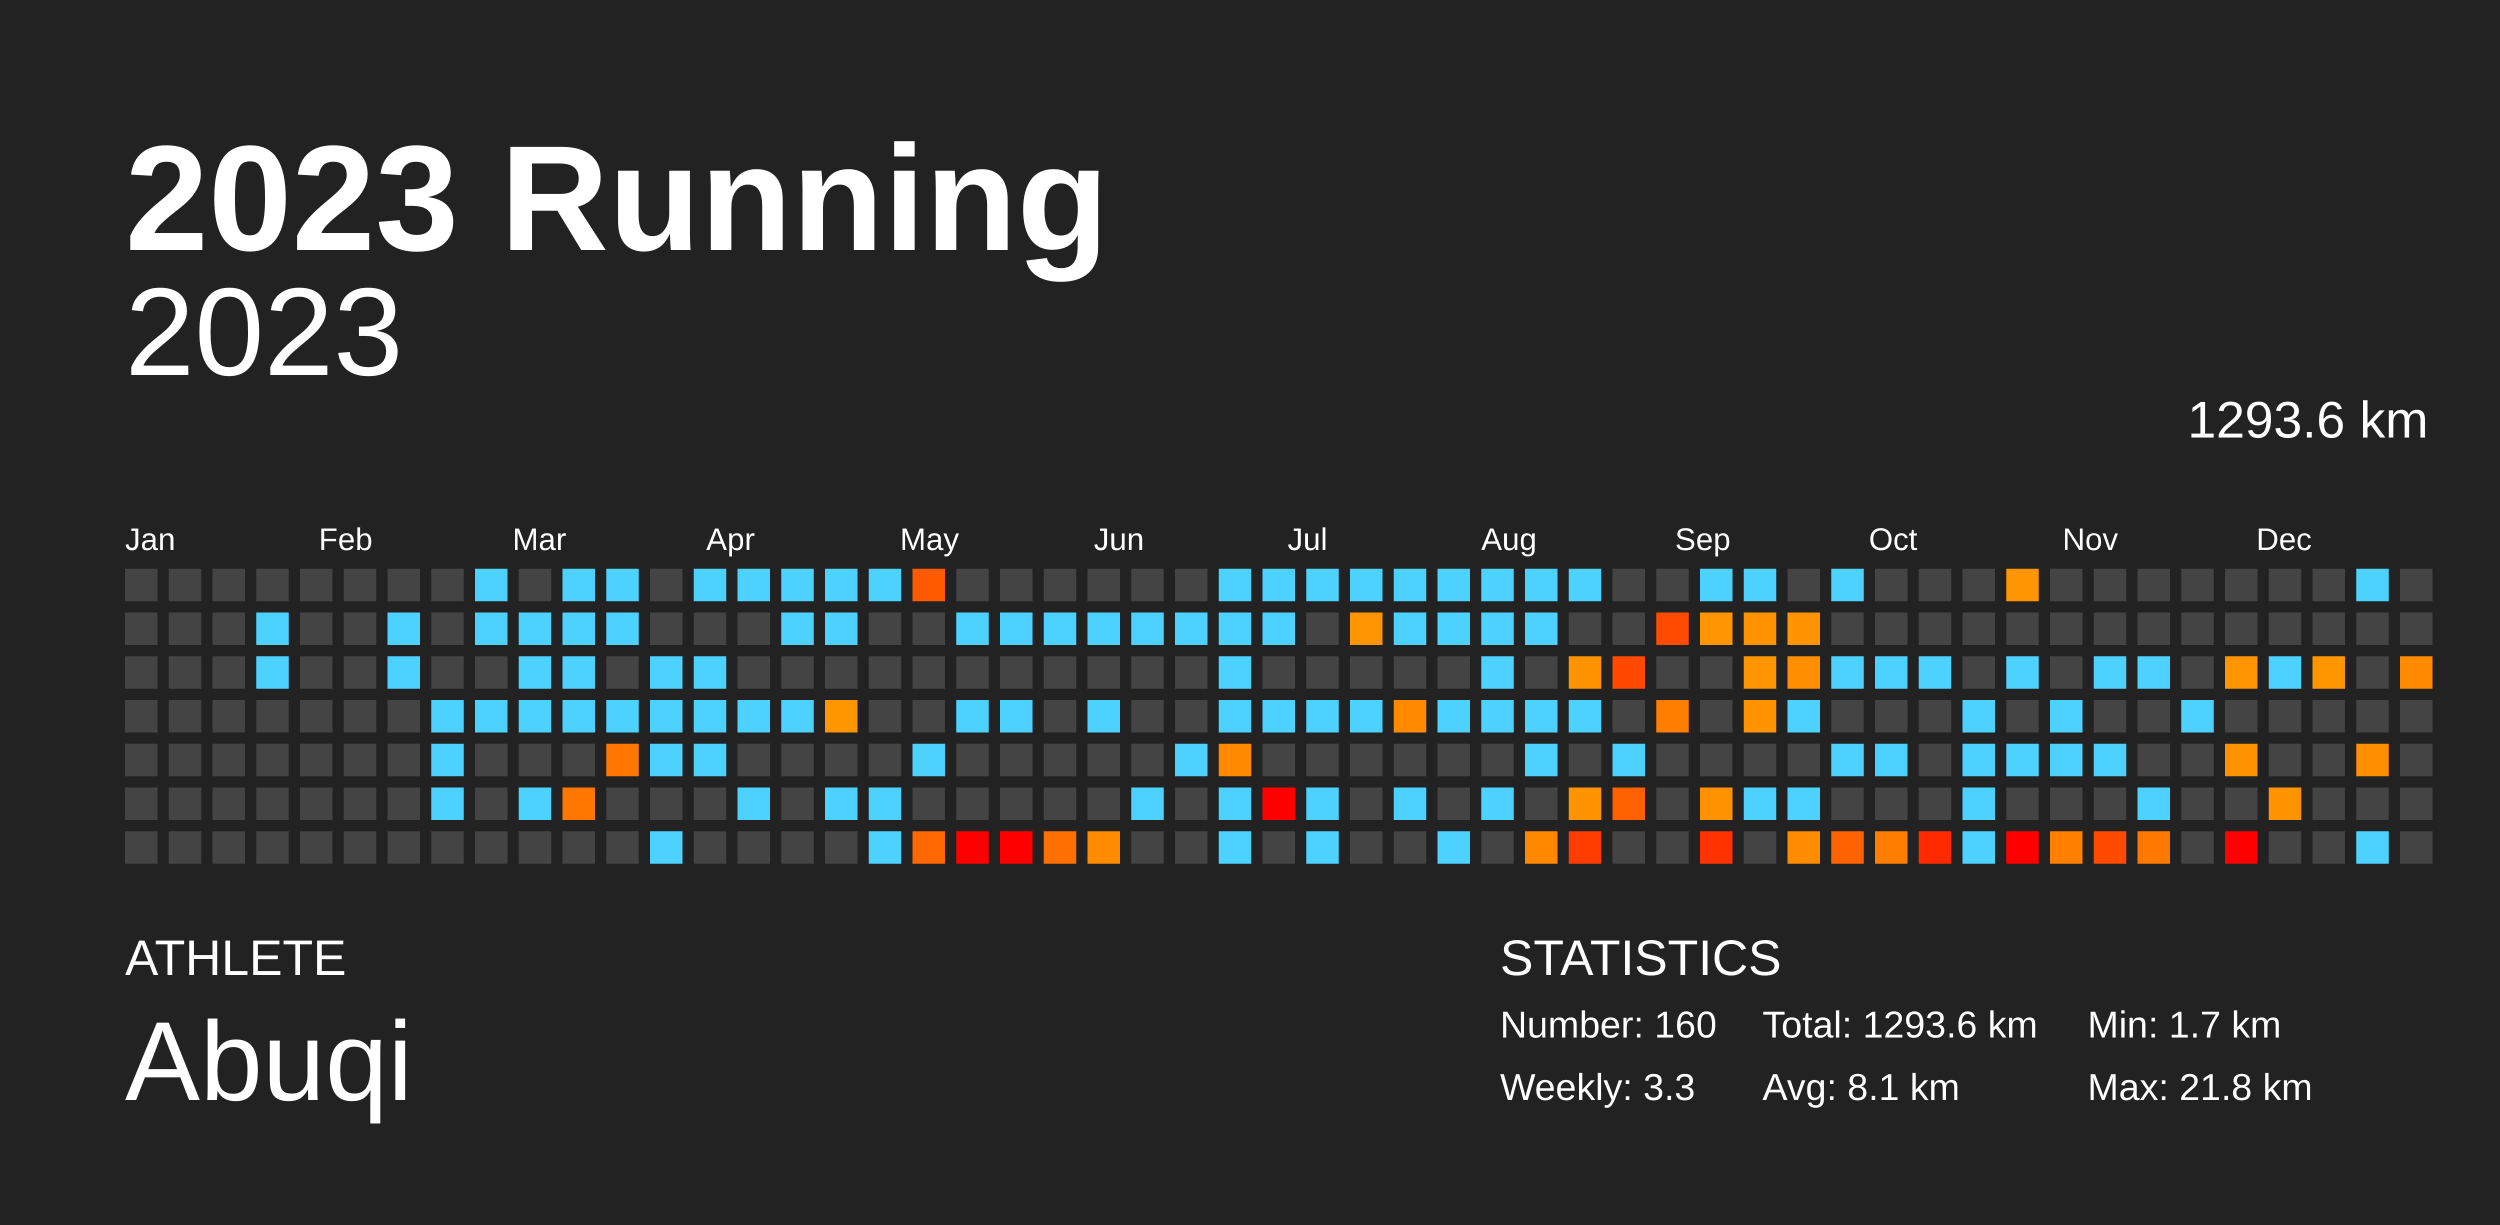
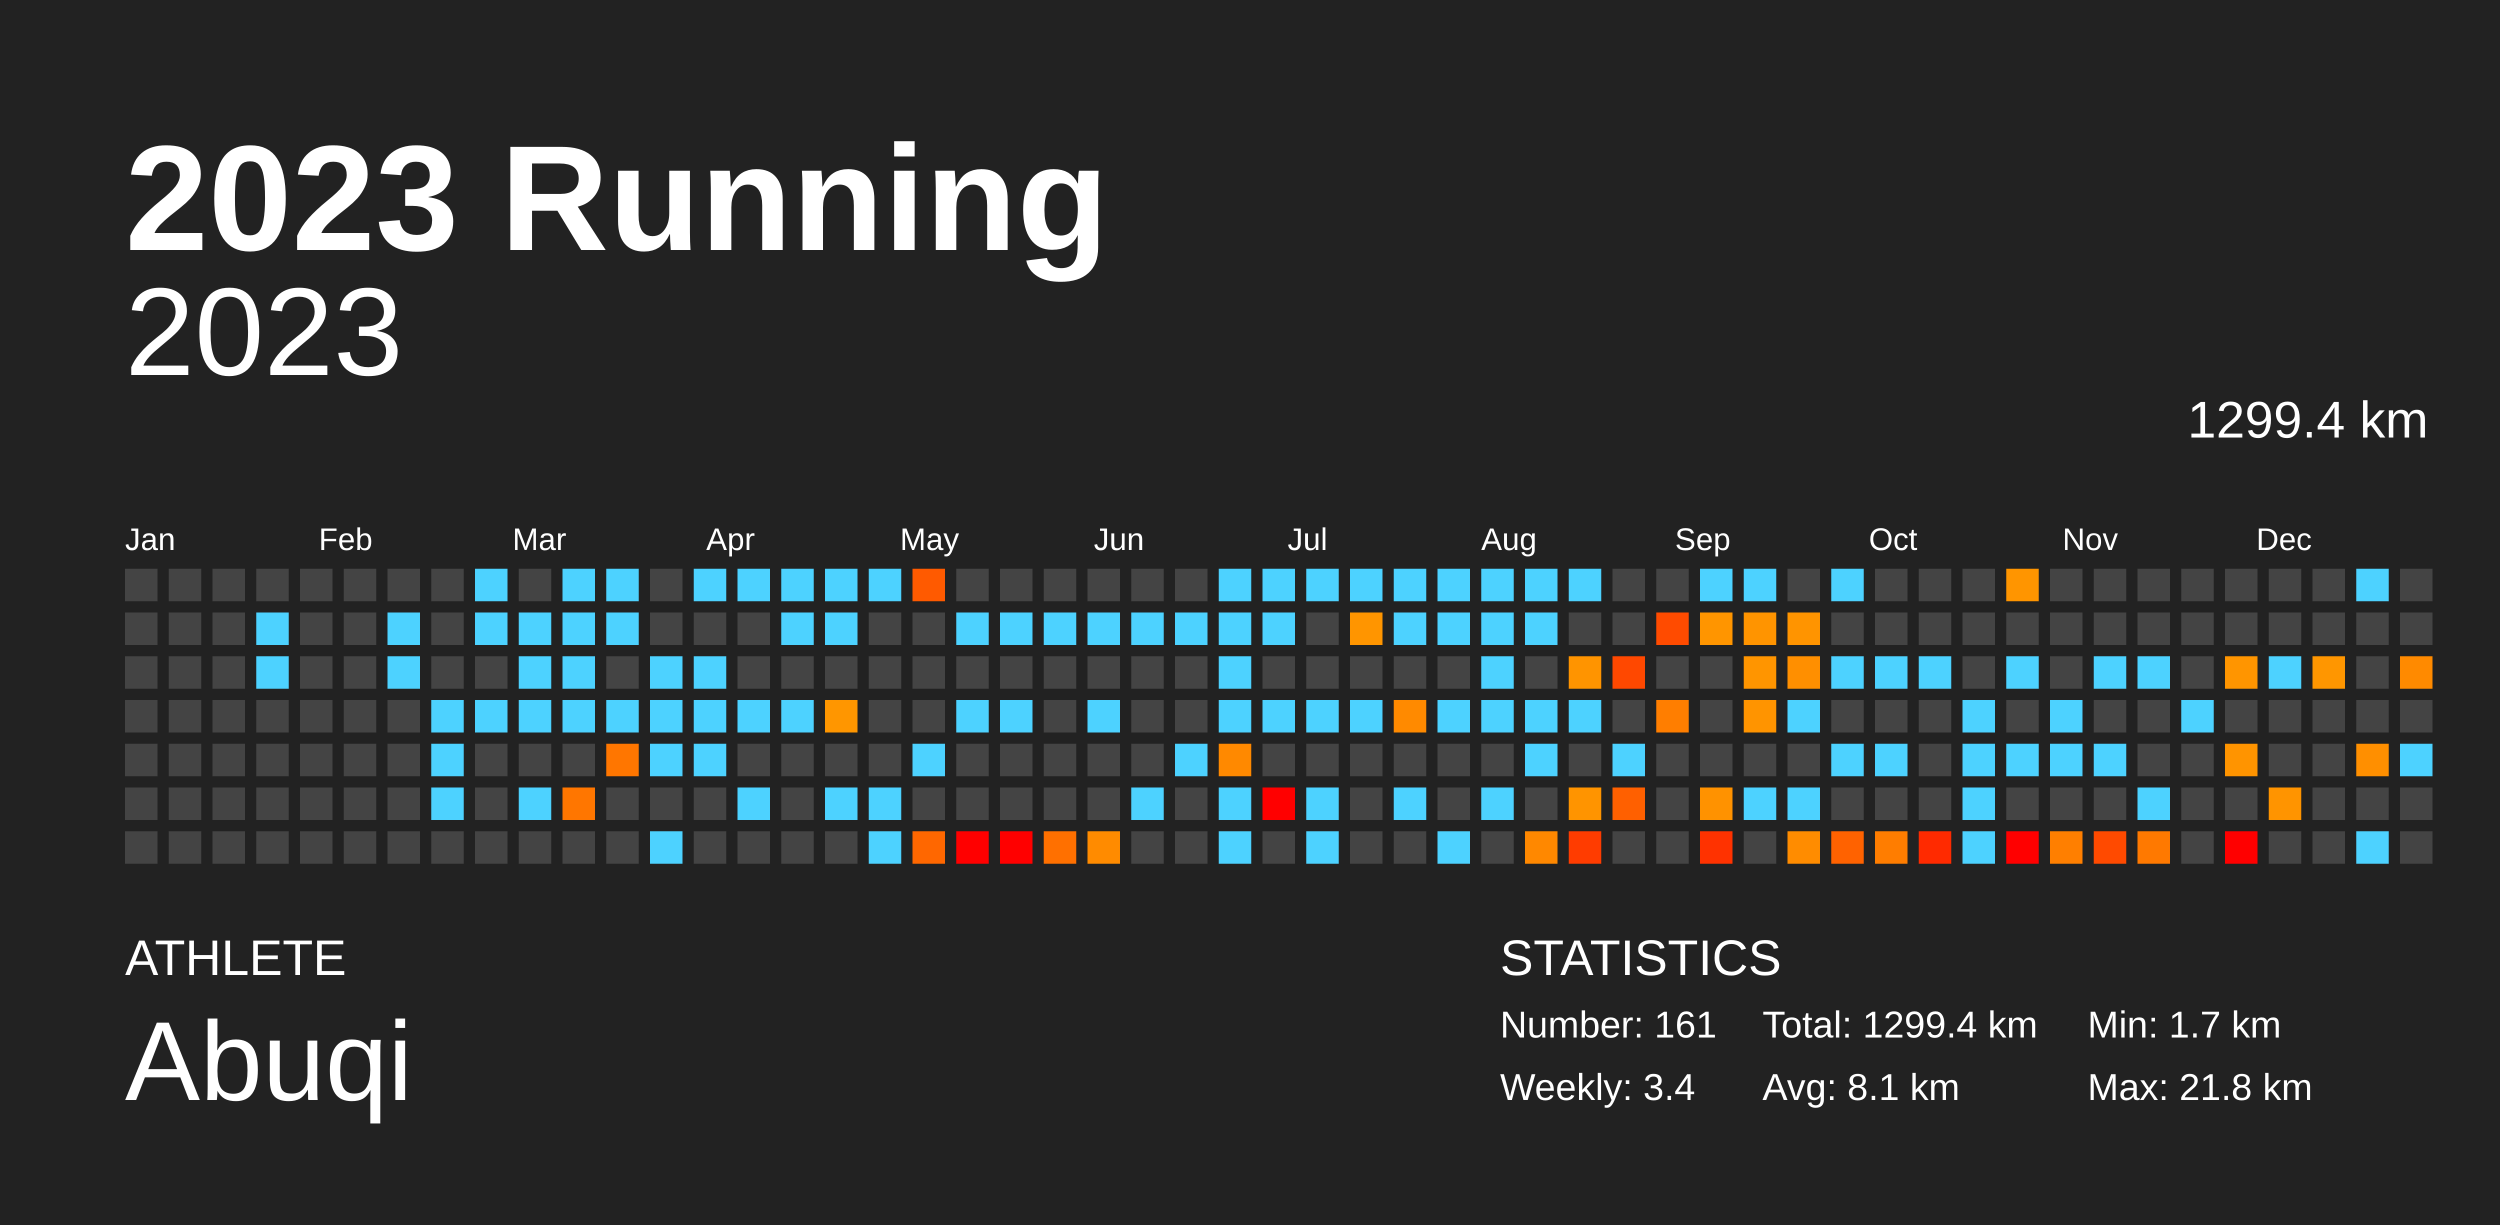
<svg xmlns="http://www.w3.org/2000/svg" baseProfile="full" height="98mm" version="1.1" viewBox="0,0,200,98" width="200mm">
  <defs />
  <rect fill="#222222" height="98" width="200" x="0" y="0" />
  <text fill="#FFFFFF" style="font-size:12px; font-family:Arial; font-weight:bold;" x="10" y="20">2023 Running</text>
  <text fill="#FFFFFF" style="font-size:4px; font-family:Arial" x="10" y="78">ATHLETE</text>
  <text fill="#FFFFFF" style="font-size:9px; font-family:Arial" x="10" y="88">Abuqi</text>
  <text fill="#FFFFFF" style="font-size:4px; font-family:Arial" x="120" y="78">STATISTICS</text>
-   <text fill="#FFFFFF" style="font-size:3px; font-family:Arial" x="120" y="83">Number: 160</text>
-   <text fill="#FFFFFF" style="font-size:3px; font-family:Arial" x="120" y="88">Weekly: 3.3</text>
-   <text fill="#FFFFFF" style="font-size:3px; font-family:Arial" x="141" y="83">Total: 1293.6 km</text>
+   <text fill="#FFFFFF" style="font-size:3px; font-family:Arial" x="120" y="83">Number: 161</text>
+   <text fill="#FFFFFF" style="font-size:3px; font-family:Arial" x="120" y="88">Weekly: 3.4</text>
+   <text fill="#FFFFFF" style="font-size:3px; font-family:Arial" x="141" y="83">Total: 1299.4 km</text>
  <text fill="#FFFFFF" style="font-size:3px; font-family:Arial" x="141" y="88">Avg: 8.1 km</text>
  <text fill="#FFFFFF" style="font-size:3px; font-family:Arial" x="167" y="83">Min: 1.7 km</text>
  <text fill="#FFFFFF" style="font-size:3px; font-family:Arial" x="167" y="88">Max: 21.8 km</text>
  <text alignment-baseline="hanging" fill="#FFFFFF" style="font-size:10.0px; font-family:Arial;" x="10" y="30">2023</text>
-   <text alignment-baseline="hanging" fill="#FFFFFF" style="font-size:4.125px; font-family:Arial;" x="175" y="35">1293.6 km</text>
+   <text alignment-baseline="hanging" fill="#FFFFFF" style="font-size:4.125px; font-family:Arial;" x="175" y="35">1299.4 km</text>
  <text fill="#FFFFFF" style="font-size:2.5px; font-family:Arial" x="10.0" y="44">Jan</text>
  <text fill="#FFFFFF" style="font-size:2.5px; font-family:Arial" x="25.5" y="44">Feb</text>
  <text fill="#FFFFFF" style="font-size:2.5px; font-family:Arial" x="41.0" y="44">Mar</text>
  <text fill="#FFFFFF" style="font-size:2.5px; font-family:Arial" x="56.5" y="44">Apr</text>
  <text fill="#FFFFFF" style="font-size:2.5px; font-family:Arial" x="72.0" y="44">May</text>
  <text fill="#FFFFFF" style="font-size:2.5px; font-family:Arial" x="87.5" y="44">Jun</text>
  <text fill="#FFFFFF" style="font-size:2.5px; font-family:Arial" x="103.0" y="44">Jul</text>
  <text fill="#FFFFFF" style="font-size:2.5px; font-family:Arial" x="118.5" y="44">Aug</text>
  <text fill="#FFFFFF" style="font-size:2.5px; font-family:Arial" x="134.0" y="44">Sep</text>
  <text fill="#FFFFFF" style="font-size:2.5px; font-family:Arial" x="149.5" y="44">Oct</text>
  <text fill="#FFFFFF" style="font-size:2.5px; font-family:Arial" x="165.0" y="44">Nov</text>
  <text fill="#FFFFFF" style="font-size:2.5px; font-family:Arial" x="180.5" y="44">Dec</text>
  <rect fill="#444444" height="2.6" width="2.6" x="10.0" y="45.5" />
  <rect fill="#444444" height="2.6" width="2.6" x="10.0" y="49.0" />
  <rect fill="#444444" height="2.6" width="2.6" x="10.0" y="52.5" />
  <rect fill="#444444" height="2.6" width="2.6" x="10.0" y="56.0" />
  <rect fill="#444444" height="2.6" width="2.6" x="10.0" y="59.5" />
  <rect fill="#444444" height="2.6" width="2.6" x="10.0" y="63.0" />
  <rect fill="#444444" height="2.6" width="2.6" x="10.0" y="66.5" />
  <rect fill="#444444" height="2.6" width="2.6" x="13.5" y="45.5" />
  <rect fill="#444444" height="2.6" width="2.6" x="13.5" y="49.0" />
  <rect fill="#444444" height="2.6" width="2.6" x="13.5" y="52.5" />
  <rect fill="#444444" height="2.6" width="2.6" x="13.5" y="56.0" />
  <rect fill="#444444" height="2.6" width="2.6" x="13.5" y="59.5" />
  <rect fill="#444444" height="2.6" width="2.6" x="13.5" y="63.0" />
  <rect fill="#444444" height="2.6" width="2.6" x="13.5" y="66.5" />
  <rect fill="#444444" height="2.6" width="2.6" x="17.0" y="45.5" />
  <rect fill="#444444" height="2.6" width="2.6" x="17.0" y="49.0" />
  <rect fill="#444444" height="2.6" width="2.6" x="17.0" y="52.5" />
  <rect fill="#444444" height="2.6" width="2.6" x="17.0" y="56.0" />
  <rect fill="#444444" height="2.6" width="2.6" x="17.0" y="59.5" />
  <rect fill="#444444" height="2.6" width="2.6" x="17.0" y="63.0" />
  <rect fill="#444444" height="2.6" width="2.6" x="17.0" y="66.5" />
  <rect fill="#444444" height="2.6" width="2.6" x="20.5" y="45.5" />
  <rect fill="#4dd2ff" height="2.6" width="2.6" x="20.5" y="49.0" />
  <rect fill="#4dd2ff" height="2.6" width="2.6" x="20.5" y="52.5" />
  <rect fill="#444444" height="2.6" width="2.6" x="20.5" y="56.0" />
  <rect fill="#444444" height="2.6" width="2.6" x="20.5" y="59.5" />
  <rect fill="#444444" height="2.6" width="2.6" x="20.5" y="63.0" />
  <rect fill="#444444" height="2.6" width="2.6" x="20.5" y="66.5" />
  <rect fill="#444444" height="2.6" width="2.6" x="24.0" y="45.5" />
  <rect fill="#444444" height="2.6" width="2.6" x="24.0" y="49.0" />
  <rect fill="#444444" height="2.6" width="2.6" x="24.0" y="52.5" />
  <rect fill="#444444" height="2.6" width="2.6" x="24.0" y="56.0" />
  <rect fill="#444444" height="2.6" width="2.6" x="24.0" y="59.5" />
  <rect fill="#444444" height="2.6" width="2.6" x="24.0" y="63.0" />
  <rect fill="#444444" height="2.6" width="2.6" x="24.0" y="66.5" />
  <rect fill="#444444" height="2.6" width="2.6" x="27.5" y="45.5" />
  <rect fill="#444444" height="2.6" width="2.6" x="27.5" y="49.0" />
  <rect fill="#444444" height="2.6" width="2.6" x="27.5" y="52.5" />
  <rect fill="#444444" height="2.6" width="2.6" x="27.5" y="56.0" />
  <rect fill="#444444" height="2.6" width="2.6" x="27.5" y="59.5" />
  <rect fill="#444444" height="2.6" width="2.6" x="27.5" y="63.0" />
  <rect fill="#444444" height="2.6" width="2.6" x="27.5" y="66.5" />
  <rect fill="#444444" height="2.6" width="2.6" x="31.0" y="45.5" />
  <rect fill="#4dd2ff" height="2.6" width="2.6" x="31.0" y="49.0" />
  <rect fill="#4dd2ff" height="2.6" width="2.6" x="31.0" y="52.5" />
  <rect fill="#444444" height="2.6" width="2.6" x="31.0" y="56.0" />
  <rect fill="#444444" height="2.6" width="2.6" x="31.0" y="59.5" />
  <rect fill="#444444" height="2.6" width="2.6" x="31.0" y="63.0" />
  <rect fill="#444444" height="2.6" width="2.6" x="31.0" y="66.5" />
  <rect fill="#444444" height="2.6" width="2.6" x="34.5" y="45.5" />
  <rect fill="#444444" height="2.6" width="2.6" x="34.5" y="49.0" />
  <rect fill="#444444" height="2.6" width="2.6" x="34.5" y="52.5" />
  <rect fill="#4dd2ff" height="2.6" width="2.6" x="34.5" y="56.0" />
  <rect fill="#4dd2ff" height="2.6" width="2.6" x="34.5" y="59.5" />
  <rect fill="#4dd2ff" height="2.6" width="2.6" x="34.5" y="63.0" />
  <rect fill="#444444" height="2.6" width="2.6" x="34.5" y="66.5" />
  <rect fill="#4dd2ff" height="2.6" width="2.6" x="38.0" y="45.5" />
  <rect fill="#4dd2ff" height="2.6" width="2.6" x="38.0" y="49.0" />
  <rect fill="#444444" height="2.6" width="2.6" x="38.0" y="52.5" />
  <rect fill="#4dd2ff" height="2.6" width="2.6" x="38.0" y="56.0" />
  <rect fill="#444444" height="2.6" width="2.6" x="38.0" y="59.5" />
  <rect fill="#444444" height="2.6" width="2.6" x="38.0" y="63.0" />
  <rect fill="#444444" height="2.6" width="2.6" x="38.0" y="66.5" />
  <rect fill="#444444" height="2.6" width="2.6" x="41.5" y="45.5" />
  <rect fill="#4dd2ff" height="2.6" width="2.6" x="41.5" y="49.0" />
  <rect fill="#4dd2ff" height="2.6" width="2.6" x="41.5" y="52.5" />
  <rect fill="#4dd2ff" height="2.6" width="2.6" x="41.5" y="56.0" />
  <rect fill="#444444" height="2.6" width="2.6" x="41.5" y="59.5" />
  <rect fill="#4dd2ff" height="2.6" width="2.6" x="41.5" y="63.0" />
  <rect fill="#444444" height="2.6" width="2.6" x="41.5" y="66.5" />
  <rect fill="#4dd2ff" height="2.6" width="2.6" x="45.0" y="45.5" />
  <rect fill="#4dd2ff" height="2.6" width="2.6" x="45.0" y="49.0" />
  <rect fill="#4dd2ff" height="2.6" width="2.6" x="45.0" y="52.5" />
  <rect fill="#4dd2ff" height="2.6" width="2.6" x="45.0" y="56.0" />
  <rect fill="#444444" height="2.6" width="2.6" x="45.0" y="59.5" />
  <rect fill="#ff7600" height="2.6" width="2.6" x="45.0" y="63.0" />
  <rect fill="#444444" height="2.6" width="2.6" x="45.0" y="66.5" />
  <rect fill="#4dd2ff" height="2.6" width="2.6" x="48.5" y="45.5" />
  <rect fill="#4dd2ff" height="2.6" width="2.6" x="48.5" y="49.0" />
  <rect fill="#444444" height="2.6" width="2.6" x="48.5" y="52.5" />
  <rect fill="#4dd2ff" height="2.6" width="2.6" x="48.5" y="56.0" />
  <rect fill="#ff7600" height="2.6" width="2.6" x="48.5" y="59.5" />
  <rect fill="#444444" height="2.6" width="2.6" x="48.5" y="63.0" />
  <rect fill="#444444" height="2.6" width="2.6" x="48.5" y="66.5" />
  <rect fill="#444444" height="2.6" width="2.6" x="52.0" y="45.5" />
  <rect fill="#444444" height="2.6" width="2.6" x="52.0" y="49.0" />
  <rect fill="#4dd2ff" height="2.6" width="2.6" x="52.0" y="52.5" />
  <rect fill="#4dd2ff" height="2.6" width="2.6" x="52.0" y="56.0" />
  <rect fill="#4dd2ff" height="2.6" width="2.6" x="52.0" y="59.5" />
  <rect fill="#444444" height="2.6" width="2.6" x="52.0" y="63.0" />
  <rect fill="#4dd2ff" height="2.6" width="2.6" x="52.0" y="66.5" />
  <rect fill="#4dd2ff" height="2.6" width="2.6" x="55.5" y="45.5" />
  <rect fill="#444444" height="2.6" width="2.6" x="55.5" y="49.0" />
  <rect fill="#4dd2ff" height="2.6" width="2.6" x="55.5" y="52.5" />
  <rect fill="#4dd2ff" height="2.6" width="2.6" x="55.5" y="56.0" />
  <rect fill="#4dd2ff" height="2.6" width="2.6" x="55.5" y="59.5" />
  <rect fill="#444444" height="2.6" width="2.6" x="55.5" y="63.0" />
  <rect fill="#444444" height="2.6" width="2.6" x="55.5" y="66.5" />
  <rect fill="#4dd2ff" height="2.6" width="2.6" x="59.0" y="45.5" />
  <rect fill="#444444" height="2.6" width="2.6" x="59.0" y="49.0" />
  <rect fill="#444444" height="2.6" width="2.6" x="59.0" y="52.5" />
  <rect fill="#4dd2ff" height="2.6" width="2.6" x="59.0" y="56.0" />
  <rect fill="#444444" height="2.6" width="2.6" x="59.0" y="59.5" />
  <rect fill="#4dd2ff" height="2.6" width="2.6" x="59.0" y="63.0" />
  <rect fill="#444444" height="2.6" width="2.6" x="59.0" y="66.5" />
  <rect fill="#4dd2ff" height="2.6" width="2.6" x="62.5" y="45.5" />
  <rect fill="#4dd2ff" height="2.6" width="2.6" x="62.5" y="49.0" />
  <rect fill="#444444" height="2.6" width="2.6" x="62.5" y="52.5" />
  <rect fill="#4dd2ff" height="2.6" width="2.6" x="62.5" y="56.0" />
  <rect fill="#444444" height="2.6" width="2.6" x="62.5" y="59.5" />
  <rect fill="#444444" height="2.6" width="2.6" x="62.5" y="63.0" />
  <rect fill="#444444" height="2.6" width="2.6" x="62.5" y="66.5" />
  <rect fill="#4dd2ff" height="2.6" width="2.6" x="66.0" y="45.5" />
  <rect fill="#4dd2ff" height="2.6" width="2.6" x="66.0" y="49.0" />
  <rect fill="#444444" height="2.6" width="2.6" x="66.0" y="52.5" />
  <rect fill="#ff9600" height="2.6" width="2.6" x="66.0" y="56.0" />
  <rect fill="#444444" height="2.6" width="2.6" x="66.0" y="59.5" />
  <rect fill="#4dd2ff" height="2.6" width="2.6" x="66.0" y="63.0" />
  <rect fill="#444444" height="2.6" width="2.6" x="66.0" y="66.5" />
  <rect fill="#4dd2ff" height="2.6" width="2.6" x="69.5" y="45.5" />
  <rect fill="#444444" height="2.6" width="2.6" x="69.5" y="49.0" />
  <rect fill="#444444" height="2.6" width="2.6" x="69.5" y="52.5" />
  <rect fill="#444444" height="2.6" width="2.6" x="69.5" y="56.0" />
  <rect fill="#444444" height="2.6" width="2.6" x="69.5" y="59.5" />
  <rect fill="#4dd2ff" height="2.6" width="2.6" x="69.5" y="63.0" />
  <rect fill="#4dd2ff" height="2.6" width="2.6" x="69.5" y="66.5" />
  <rect fill="#ff5a00" height="2.6" width="2.6" x="73.0" y="45.5" />
  <rect fill="#444444" height="2.6" width="2.6" x="73.0" y="49.0" />
  <rect fill="#444444" height="2.6" width="2.6" x="73.0" y="52.5" />
  <rect fill="#444444" height="2.6" width="2.6" x="73.0" y="56.0" />
  <rect fill="#4dd2ff" height="2.6" width="2.6" x="73.0" y="59.5" />
  <rect fill="#444444" height="2.6" width="2.6" x="73.0" y="63.0" />
  <rect fill="#ff6700" height="2.6" width="2.6" x="73.0" y="66.5" />
  <rect fill="#444444" height="2.6" width="2.6" x="76.5" y="45.5" />
  <rect fill="#4dd2ff" height="2.6" width="2.6" x="76.5" y="49.0" />
  <rect fill="#444444" height="2.6" width="2.6" x="76.5" y="52.5" />
  <rect fill="#4dd2ff" height="2.6" width="2.6" x="76.5" y="56.0" />
  <rect fill="#444444" height="2.6" width="2.6" x="76.5" y="59.5" />
  <rect fill="#444444" height="2.6" width="2.6" x="76.5" y="63.0" />
  <rect fill="red" height="2.6" width="2.6" x="76.5" y="66.5" />
  <rect fill="#444444" height="2.6" width="2.6" x="80.0" y="45.5" />
  <rect fill="#4dd2ff" height="2.6" width="2.6" x="80.0" y="49.0" />
  <rect fill="#444444" height="2.6" width="2.6" x="80.0" y="52.5" />
  <rect fill="#4dd2ff" height="2.6" width="2.6" x="80.0" y="56.0" />
  <rect fill="#444444" height="2.6" width="2.6" x="80.0" y="59.5" />
  <rect fill="#444444" height="2.6" width="2.6" x="80.0" y="63.0" />
  <rect fill="red" height="2.6" width="2.6" x="80.0" y="66.5" />
  <rect fill="#444444" height="2.6" width="2.6" x="83.5" y="45.5" />
  <rect fill="#4dd2ff" height="2.6" width="2.6" x="83.5" y="49.0" />
  <rect fill="#444444" height="2.6" width="2.6" x="83.5" y="52.5" />
  <rect fill="#444444" height="2.6" width="2.6" x="83.5" y="56.0" />
  <rect fill="#444444" height="2.6" width="2.6" x="83.5" y="59.5" />
  <rect fill="#444444" height="2.6" width="2.6" x="83.5" y="63.0" />
  <rect fill="#ff7000" height="2.6" width="2.6" x="83.5" y="66.5" />
  <rect fill="#444444" height="2.6" width="2.6" x="87.0" y="45.5" />
  <rect fill="#4dd2ff" height="2.6" width="2.6" x="87.0" y="49.0" />
  <rect fill="#444444" height="2.6" width="2.6" x="87.0" y="52.5" />
  <rect fill="#4dd2ff" height="2.6" width="2.6" x="87.0" y="56.0" />
  <rect fill="#444444" height="2.6" width="2.6" x="87.0" y="59.5" />
  <rect fill="#444444" height="2.6" width="2.6" x="87.0" y="63.0" />
  <rect fill="#ff8b00" height="2.6" width="2.6" x="87.0" y="66.5" />
  <rect fill="#444444" height="2.6" width="2.6" x="90.5" y="45.5" />
  <rect fill="#4dd2ff" height="2.6" width="2.6" x="90.5" y="49.0" />
  <rect fill="#444444" height="2.6" width="2.6" x="90.5" y="52.5" />
  <rect fill="#444444" height="2.6" width="2.6" x="90.5" y="56.0" />
  <rect fill="#444444" height="2.6" width="2.6" x="90.5" y="59.5" />
  <rect fill="#4dd2ff" height="2.6" width="2.6" x="90.5" y="63.0" />
  <rect fill="#444444" height="2.6" width="2.6" x="90.5" y="66.5" />
  <rect fill="#444444" height="2.6" width="2.6" x="94.0" y="45.5" />
  <rect fill="#4dd2ff" height="2.6" width="2.6" x="94.0" y="49.0" />
  <rect fill="#444444" height="2.6" width="2.6" x="94.0" y="52.5" />
  <rect fill="#444444" height="2.6" width="2.6" x="94.0" y="56.0" />
  <rect fill="#4dd2ff" height="2.6" width="2.6" x="94.0" y="59.5" />
  <rect fill="#444444" height="2.6" width="2.6" x="94.0" y="63.0" />
  <rect fill="#444444" height="2.6" width="2.6" x="94.0" y="66.5" />
  <rect fill="#4dd2ff" height="2.6" width="2.6" x="97.5" y="45.5" />
  <rect fill="#4dd2ff" height="2.6" width="2.6" x="97.5" y="49.0" />
  <rect fill="#4dd2ff" height="2.6" width="2.6" x="97.5" y="52.5" />
  <rect fill="#4dd2ff" height="2.6" width="2.6" x="97.5" y="56.0" />
  <rect fill="#ff8900" height="2.6" width="2.6" x="97.5" y="59.5" />
  <rect fill="#4dd2ff" height="2.6" width="2.6" x="97.5" y="63.0" />
  <rect fill="#4dd2ff" height="2.6" width="2.6" x="97.5" y="66.5" />
  <rect fill="#4dd2ff" height="2.6" width="2.6" x="101.0" y="45.5" />
  <rect fill="#4dd2ff" height="2.6" width="2.6" x="101.0" y="49.0" />
  <rect fill="#444444" height="2.6" width="2.6" x="101.0" y="52.5" />
  <rect fill="#4dd2ff" height="2.6" width="2.6" x="101.0" y="56.0" />
  <rect fill="#444444" height="2.6" width="2.6" x="101.0" y="59.5" />
  <rect fill="red" height="2.6" width="2.6" x="101.0" y="63.0" />
  <rect fill="#444444" height="2.6" width="2.6" x="101.0" y="66.5" />
  <rect fill="#4dd2ff" height="2.6" width="2.6" x="104.5" y="45.5" />
  <rect fill="#444444" height="2.6" width="2.6" x="104.5" y="49.0" />
  <rect fill="#444444" height="2.6" width="2.6" x="104.5" y="52.5" />
  <rect fill="#4dd2ff" height="2.6" width="2.6" x="104.5" y="56.0" />
  <rect fill="#444444" height="2.6" width="2.6" x="104.5" y="59.5" />
  <rect fill="#4dd2ff" height="2.6" width="2.6" x="104.5" y="63.0" />
  <rect fill="#4dd2ff" height="2.6" width="2.6" x="104.5" y="66.5" />
  <rect fill="#4dd2ff" height="2.6" width="2.6" x="108.0" y="45.5" />
  <rect fill="#ff9500" height="2.6" width="2.6" x="108.0" y="49.0" />
  <rect fill="#444444" height="2.6" width="2.6" x="108.0" y="52.5" />
  <rect fill="#4dd2ff" height="2.6" width="2.6" x="108.0" y="56.0" />
  <rect fill="#444444" height="2.6" width="2.6" x="108.0" y="59.5" />
  <rect fill="#444444" height="2.6" width="2.6" x="108.0" y="63.0" />
  <rect fill="#444444" height="2.6" width="2.6" x="108.0" y="66.5" />
  <rect fill="#4dd2ff" height="2.6" width="2.6" x="111.5" y="45.5" />
  <rect fill="#4dd2ff" height="2.6" width="2.6" x="111.5" y="49.0" />
  <rect fill="#444444" height="2.6" width="2.6" x="111.5" y="52.5" />
  <rect fill="#ff8a00" height="2.6" width="2.6" x="111.5" y="56.0" />
  <rect fill="#444444" height="2.6" width="2.6" x="111.5" y="59.5" />
  <rect fill="#4dd2ff" height="2.6" width="2.6" x="111.5" y="63.0" />
  <rect fill="#444444" height="2.6" width="2.6" x="111.5" y="66.5" />
  <rect fill="#4dd2ff" height="2.6" width="2.6" x="115.0" y="45.5" />
  <rect fill="#4dd2ff" height="2.6" width="2.6" x="115.0" y="49.0" />
  <rect fill="#444444" height="2.6" width="2.6" x="115.0" y="52.5" />
  <rect fill="#4dd2ff" height="2.6" width="2.6" x="115.0" y="56.0" />
  <rect fill="#444444" height="2.6" width="2.6" x="115.0" y="59.5" />
  <rect fill="#444444" height="2.6" width="2.6" x="115.0" y="63.0" />
  <rect fill="#4dd2ff" height="2.6" width="2.6" x="115.0" y="66.5" />
  <rect fill="#4dd2ff" height="2.6" width="2.6" x="118.5" y="45.5" />
  <rect fill="#4dd2ff" height="2.6" width="2.6" x="118.5" y="49.0" />
  <rect fill="#4dd2ff" height="2.6" width="2.6" x="118.5" y="52.5" />
  <rect fill="#4dd2ff" height="2.6" width="2.6" x="118.5" y="56.0" />
  <rect fill="#444444" height="2.6" width="2.6" x="118.5" y="59.5" />
  <rect fill="#4dd2ff" height="2.6" width="2.6" x="118.5" y="63.0" />
  <rect fill="#444444" height="2.6" width="2.6" x="118.5" y="66.5" />
  <rect fill="#4dd2ff" height="2.6" width="2.6" x="122.0" y="45.5" />
  <rect fill="#4dd2ff" height="2.6" width="2.6" x="122.0" y="49.0" />
  <rect fill="#444444" height="2.6" width="2.6" x="122.0" y="52.5" />
  <rect fill="#4dd2ff" height="2.6" width="2.6" x="122.0" y="56.0" />
  <rect fill="#4dd2ff" height="2.6" width="2.6" x="122.0" y="59.5" />
  <rect fill="#444444" height="2.6" width="2.6" x="122.0" y="63.0" />
  <rect fill="#ff8800" height="2.6" width="2.6" x="122.0" y="66.5" />
  <rect fill="#4dd2ff" height="2.6" width="2.6" x="125.5" y="45.5" />
  <rect fill="#444444" height="2.6" width="2.6" x="125.5" y="49.0" />
  <rect fill="#ff9400" height="2.6" width="2.6" x="125.5" y="52.5" />
  <rect fill="#4dd2ff" height="2.6" width="2.6" x="125.5" y="56.0" />
  <rect fill="#444444" height="2.6" width="2.6" x="125.5" y="59.5" />
  <rect fill="#ff9400" height="2.6" width="2.6" x="125.5" y="63.0" />
  <rect fill="#ff3c00" height="2.6" width="2.6" x="125.5" y="66.5" />
  <rect fill="#444444" height="2.6" width="2.6" x="129.0" y="45.5" />
  <rect fill="#444444" height="2.6" width="2.6" x="129.0" y="49.0" />
  <rect fill="#ff4800" height="2.6" width="2.6" x="129.0" y="52.5" />
  <rect fill="#444444" height="2.6" width="2.6" x="129.0" y="56.0" />
  <rect fill="#4dd2ff" height="2.6" width="2.6" x="129.0" y="59.5" />
  <rect fill="#ff6000" height="2.6" width="2.6" x="129.0" y="63.0" />
  <rect fill="#444444" height="2.6" width="2.6" x="129.0" y="66.5" />
  <rect fill="#444444" height="2.6" width="2.6" x="132.5" y="45.5" />
  <rect fill="#ff4b00" height="2.6" width="2.6" x="132.5" y="49.0" />
  <rect fill="#444444" height="2.6" width="2.6" x="132.5" y="52.5" />
  <rect fill="#ff7e00" height="2.6" width="2.6" x="132.5" y="56.0" />
  <rect fill="#444444" height="2.6" width="2.6" x="132.5" y="59.5" />
  <rect fill="#444444" height="2.6" width="2.6" x="132.5" y="63.0" />
  <rect fill="#444444" height="2.6" width="2.6" x="132.5" y="66.5" />
  <rect fill="#4dd2ff" height="2.6" width="2.6" x="136.0" y="45.5" />
  <rect fill="#ff9500" height="2.6" width="2.6" x="136.0" y="49.0" />
  <rect fill="#444444" height="2.6" width="2.6" x="136.0" y="52.5" />
  <rect fill="#444444" height="2.6" width="2.6" x="136.0" y="56.0" />
  <rect fill="#444444" height="2.6" width="2.6" x="136.0" y="59.5" />
  <rect fill="#ff9200" height="2.6" width="2.6" x="136.0" y="63.0" />
  <rect fill="#ff3200" height="2.6" width="2.6" x="136.0" y="66.5" />
  <rect fill="#4dd2ff" height="2.6" width="2.6" x="139.5" y="45.5" />
  <rect fill="#ff9400" height="2.6" width="2.6" x="139.5" y="49.0" />
  <rect fill="#ff9500" height="2.6" width="2.6" x="139.5" y="52.5" />
  <rect fill="#ff9400" height="2.6" width="2.6" x="139.5" y="56.0" />
  <rect fill="#444444" height="2.6" width="2.6" x="139.5" y="59.5" />
  <rect fill="#4dd2ff" height="2.6" width="2.6" x="139.5" y="63.0" />
  <rect fill="#444444" height="2.6" width="2.6" x="139.5" y="66.5" />
  <rect fill="#444444" height="2.6" width="2.6" x="143.0" y="45.5" />
  <rect fill="#ff9400" height="2.6" width="2.6" x="143.0" y="49.0" />
  <rect fill="#ff8f00" height="2.6" width="2.6" x="143.0" y="52.5" />
  <rect fill="#4dd2ff" height="2.6" width="2.6" x="143.0" y="56.0" />
  <rect fill="#444444" height="2.6" width="2.6" x="143.0" y="59.5" />
  <rect fill="#4dd2ff" height="2.6" width="2.6" x="143.0" y="63.0" />
  <rect fill="#ff8c00" height="2.6" width="2.6" x="143.0" y="66.5" />
  <rect fill="#4dd2ff" height="2.6" width="2.6" x="146.5" y="45.5" />
  <rect fill="#444444" height="2.6" width="2.6" x="146.5" y="49.0" />
  <rect fill="#4dd2ff" height="2.6" width="2.6" x="146.5" y="52.5" />
  <rect fill="#444444" height="2.6" width="2.6" x="146.5" y="56.0" />
  <rect fill="#4dd2ff" height="2.6" width="2.6" x="146.5" y="59.5" />
  <rect fill="#444444" height="2.6" width="2.6" x="146.5" y="63.0" />
  <rect fill="#ff6200" height="2.6" width="2.6" x="146.5" y="66.5" />
  <rect fill="#444444" height="2.6" width="2.6" x="150.0" y="45.5" />
  <rect fill="#444444" height="2.6" width="2.6" x="150.0" y="49.0" />
  <rect fill="#4dd2ff" height="2.6" width="2.6" x="150.0" y="52.5" />
  <rect fill="#444444" height="2.6" width="2.6" x="150.0" y="56.0" />
  <rect fill="#4dd2ff" height="2.6" width="2.6" x="150.0" y="59.5" />
  <rect fill="#444444" height="2.6" width="2.6" x="150.0" y="63.0" />
  <rect fill="#ff7d00" height="2.6" width="2.6" x="150.0" y="66.5" />
  <rect fill="#444444" height="2.6" width="2.6" x="153.5" y="45.5" />
  <rect fill="#444444" height="2.6" width="2.6" x="153.5" y="49.0" />
  <rect fill="#4dd2ff" height="2.6" width="2.6" x="153.5" y="52.5" />
  <rect fill="#444444" height="2.6" width="2.6" x="153.5" y="56.0" />
  <rect fill="#444444" height="2.6" width="2.6" x="153.5" y="59.5" />
  <rect fill="#444444" height="2.6" width="2.6" x="153.5" y="63.0" />
  <rect fill="#ff2a00" height="2.6" width="2.6" x="153.5" y="66.5" />
  <rect fill="#444444" height="2.6" width="2.6" x="157.0" y="45.5" />
  <rect fill="#444444" height="2.6" width="2.6" x="157.0" y="49.0" />
  <rect fill="#444444" height="2.6" width="2.6" x="157.0" y="52.5" />
  <rect fill="#4dd2ff" height="2.6" width="2.6" x="157.0" y="56.0" />
  <rect fill="#4dd2ff" height="2.6" width="2.6" x="157.0" y="59.5" />
  <rect fill="#4dd2ff" height="2.6" width="2.6" x="157.0" y="63.0" />
  <rect fill="#4dd2ff" height="2.6" width="2.6" x="157.0" y="66.5" />
  <rect fill="#ff9500" height="2.6" width="2.6" x="160.5" y="45.5" />
  <rect fill="#444444" height="2.6" width="2.6" x="160.5" y="49.0" />
  <rect fill="#4dd2ff" height="2.6" width="2.6" x="160.5" y="52.5" />
  <rect fill="#444444" height="2.6" width="2.6" x="160.5" y="56.0" />
  <rect fill="#4dd2ff" height="2.6" width="2.6" x="160.5" y="59.5" />
  <rect fill="#444444" height="2.6" width="2.6" x="160.5" y="63.0" />
  <rect fill="red" height="2.6" width="2.6" x="160.5" y="66.5" />
  <rect fill="#444444" height="2.6" width="2.6" x="164.0" y="45.5" />
  <rect fill="#444444" height="2.6" width="2.6" x="164.0" y="49.0" />
  <rect fill="#444444" height="2.6" width="2.6" x="164.0" y="52.5" />
  <rect fill="#4dd2ff" height="2.6" width="2.6" x="164.0" y="56.0" />
  <rect fill="#4dd2ff" height="2.6" width="2.6" x="164.0" y="59.5" />
  <rect fill="#444444" height="2.6" width="2.6" x="164.0" y="63.0" />
  <rect fill="#ff7f00" height="2.6" width="2.6" x="164.0" y="66.5" />
  <rect fill="#444444" height="2.6" width="2.6" x="167.5" y="45.5" />
  <rect fill="#444444" height="2.6" width="2.6" x="167.5" y="49.0" />
  <rect fill="#4dd2ff" height="2.6" width="2.6" x="167.5" y="52.5" />
  <rect fill="#444444" height="2.6" width="2.6" x="167.5" y="56.0" />
  <rect fill="#4dd2ff" height="2.6" width="2.6" x="167.5" y="59.5" />
  <rect fill="#444444" height="2.6" width="2.6" x="167.5" y="63.0" />
  <rect fill="#ff4a00" height="2.6" width="2.6" x="167.5" y="66.5" />
  <rect fill="#444444" height="2.6" width="2.6" x="171.0" y="45.5" />
  <rect fill="#444444" height="2.6" width="2.6" x="171.0" y="49.0" />
  <rect fill="#4dd2ff" height="2.6" width="2.6" x="171.0" y="52.5" />
  <rect fill="#444444" height="2.6" width="2.6" x="171.0" y="56.0" />
  <rect fill="#444444" height="2.6" width="2.6" x="171.0" y="59.5" />
  <rect fill="#4dd2ff" height="2.6" width="2.6" x="171.0" y="63.0" />
  <rect fill="#ff7900" height="2.6" width="2.6" x="171.0" y="66.5" />
  <rect fill="#444444" height="2.6" width="2.6" x="174.5" y="45.5" />
  <rect fill="#444444" height="2.6" width="2.6" x="174.5" y="49.0" />
  <rect fill="#444444" height="2.6" width="2.6" x="174.5" y="52.5" />
  <rect fill="#4dd2ff" height="2.6" width="2.6" x="174.5" y="56.0" />
  <rect fill="#444444" height="2.6" width="2.6" x="174.5" y="59.5" />
  <rect fill="#444444" height="2.6" width="2.6" x="174.5" y="63.0" />
  <rect fill="#444444" height="2.6" width="2.6" x="174.5" y="66.5" />
  <rect fill="#444444" height="2.6" width="2.6" x="178.0" y="45.5" />
  <rect fill="#444444" height="2.6" width="2.6" x="178.0" y="49.0" />
  <rect fill="#ff9500" height="2.6" width="2.6" x="178.0" y="52.5" />
  <rect fill="#444444" height="2.6" width="2.6" x="178.0" y="56.0" />
  <rect fill="#ff9400" height="2.6" width="2.6" x="178.0" y="59.5" />
  <rect fill="#444444" height="2.6" width="2.6" x="178.0" y="63.0" />
  <rect fill="red" height="2.6" width="2.6" x="178.0" y="66.5" />
  <rect fill="#444444" height="2.6" width="2.6" x="181.5" y="45.5" />
  <rect fill="#444444" height="2.6" width="2.6" x="181.5" y="49.0" />
  <rect fill="#4dd2ff" height="2.6" width="2.6" x="181.5" y="52.5" />
  <rect fill="#444444" height="2.6" width="2.6" x="181.5" y="56.0" />
  <rect fill="#444444" height="2.6" width="2.6" x="181.5" y="59.5" />
  <rect fill="#ff9400" height="2.6" width="2.6" x="181.5" y="63.0" />
  <rect fill="#444444" height="2.6" width="2.6" x="181.5" y="66.5" />
  <rect fill="#444444" height="2.6" width="2.6" x="185.0" y="45.5" />
  <rect fill="#444444" height="2.6" width="2.6" x="185.0" y="49.0" />
  <rect fill="#ff9600" height="2.6" width="2.6" x="185.0" y="52.5" />
  <rect fill="#444444" height="2.6" width="2.6" x="185.0" y="56.0" />
  <rect fill="#444444" height="2.6" width="2.6" x="185.0" y="59.5" />
  <rect fill="#444444" height="2.6" width="2.6" x="185.0" y="63.0" />
  <rect fill="#444444" height="2.6" width="2.6" x="185.0" y="66.5" />
  <rect fill="#4dd2ff" height="2.6" width="2.6" x="188.5" y="45.5" />
  <rect fill="#444444" height="2.6" width="2.6" x="188.5" y="49.0" />
  <rect fill="#444444" height="2.6" width="2.6" x="188.5" y="52.5" />
  <rect fill="#444444" height="2.6" width="2.6" x="188.5" y="56.0" />
  <rect fill="#ff8f00" height="2.6" width="2.6" x="188.5" y="59.5" />
  <rect fill="#444444" height="2.6" width="2.6" x="188.5" y="63.0" />
  <rect fill="#4dd2ff" height="2.6" width="2.6" x="188.5" y="66.5" />
  <rect fill="#444444" height="2.6" width="2.6" x="192.0" y="45.5" />
  <rect fill="#444444" height="2.6" width="2.6" x="192.0" y="49.0" />
  <rect fill="#ff8a00" height="2.6" width="2.6" x="192.0" y="52.5" />
  <rect fill="#444444" height="2.6" width="2.6" x="192.0" y="56.0" />
-   <rect fill="#444444" height="2.6" width="2.6" x="192.0" y="59.5" />
+   <rect fill="#4dd2ff" height="2.6" width="2.6" x="192.0" y="59.5" />
  <rect fill="#444444" height="2.6" width="2.6" x="192.0" y="63.0" />
  <rect fill="#444444" height="2.6" width="2.6" x="192.0" y="66.5" />
</svg>
